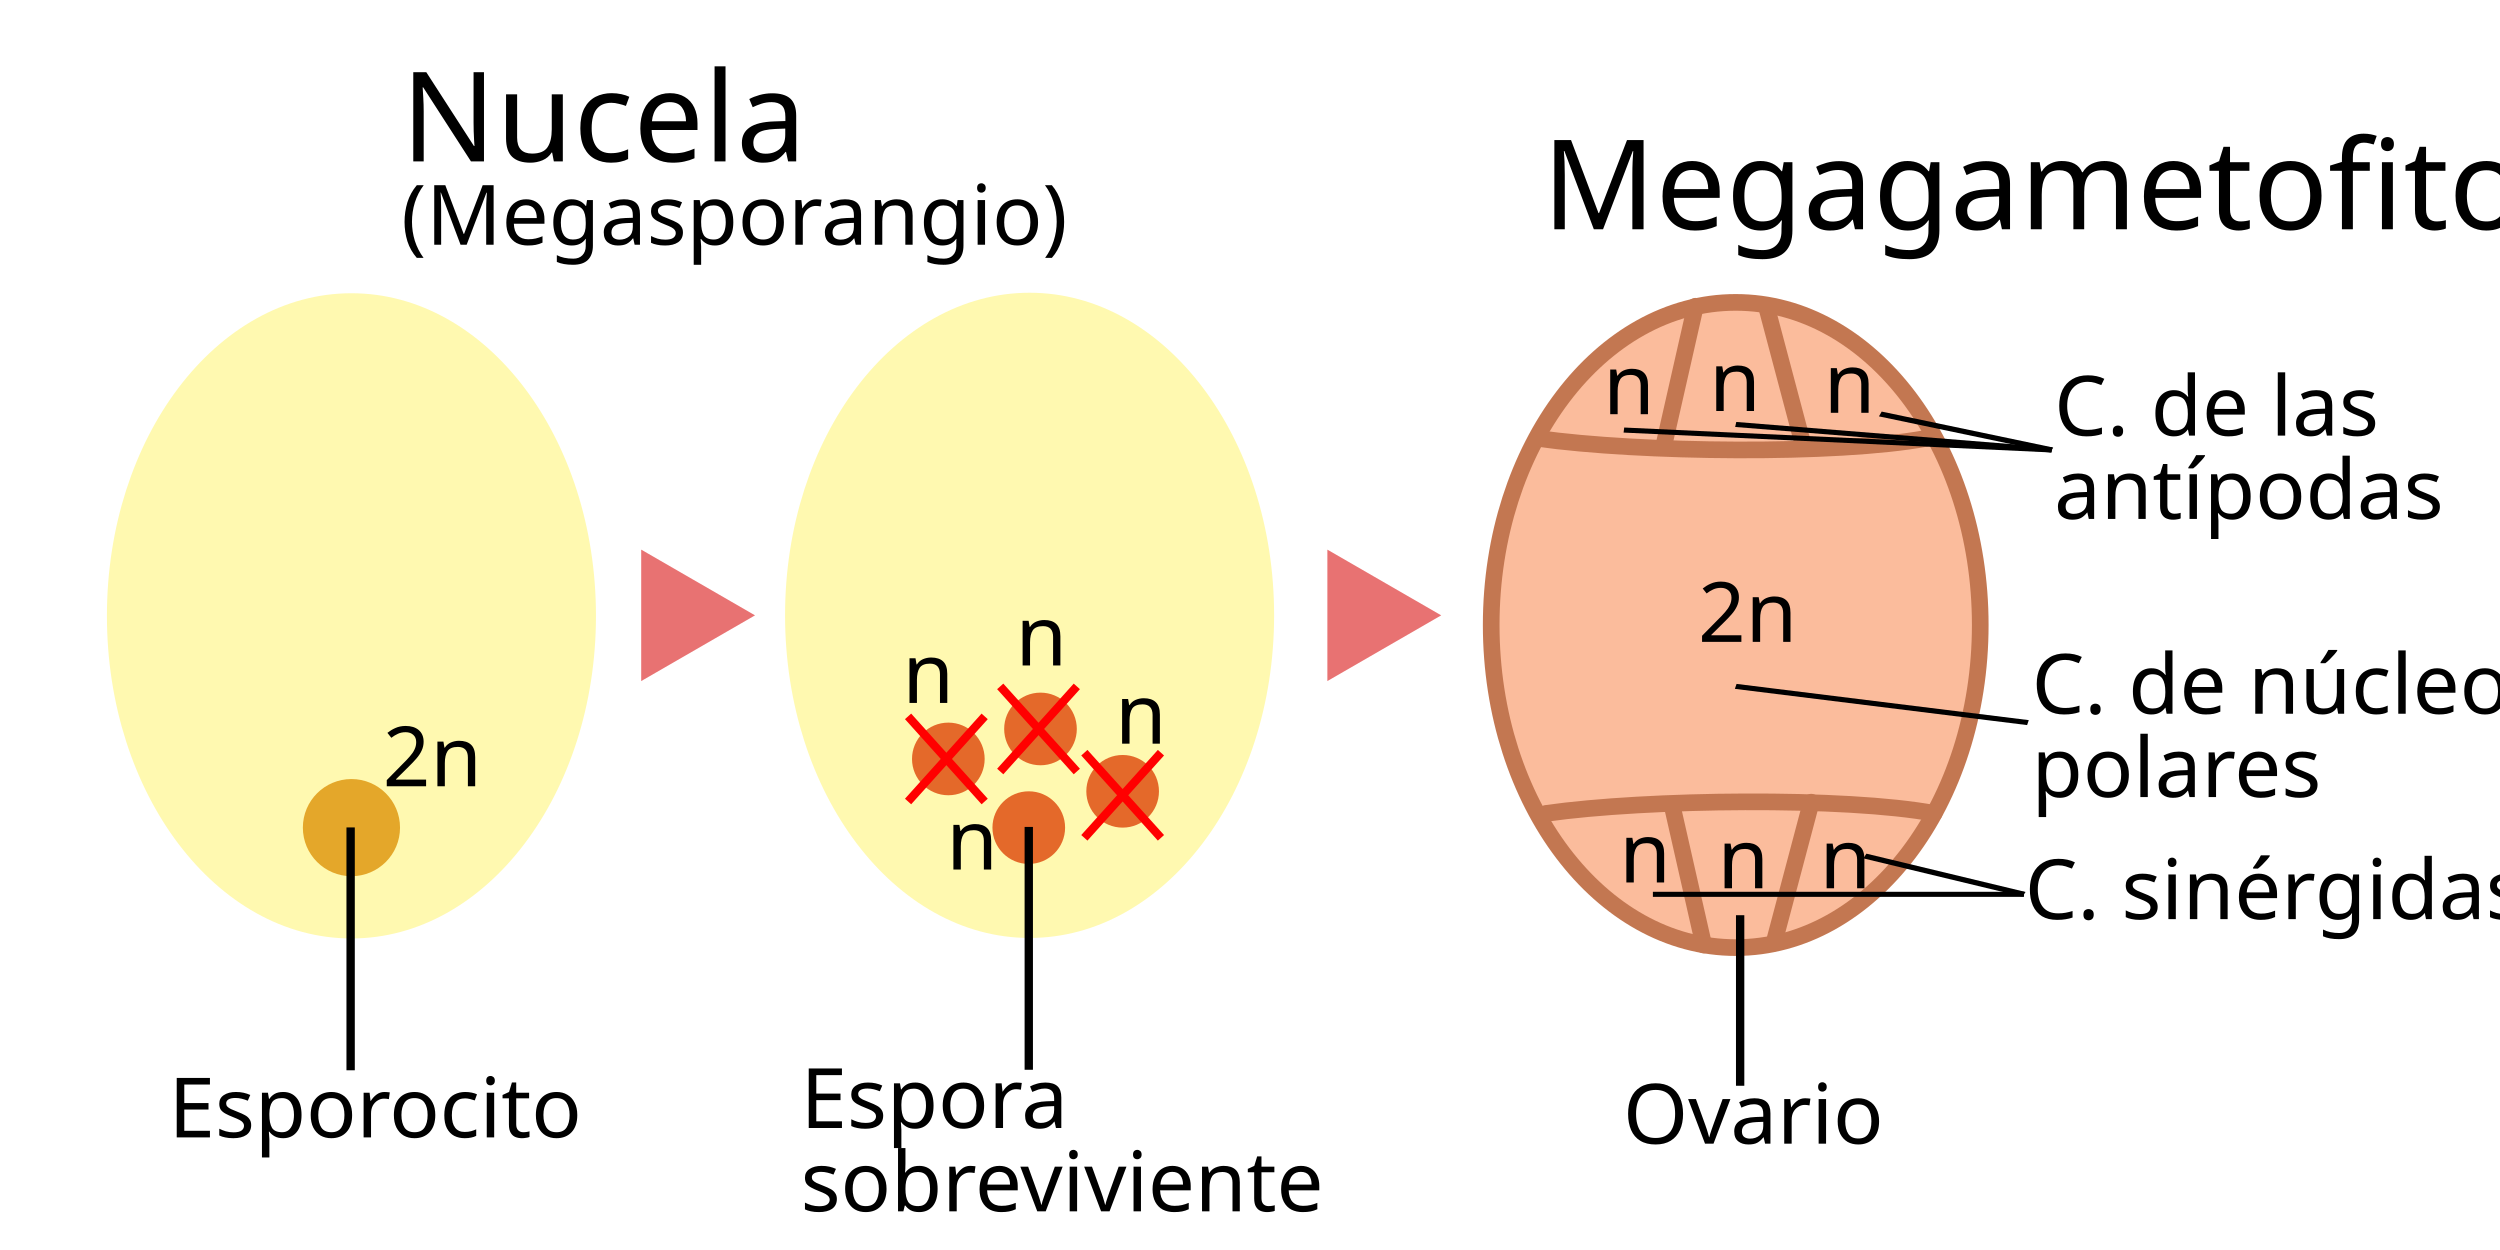
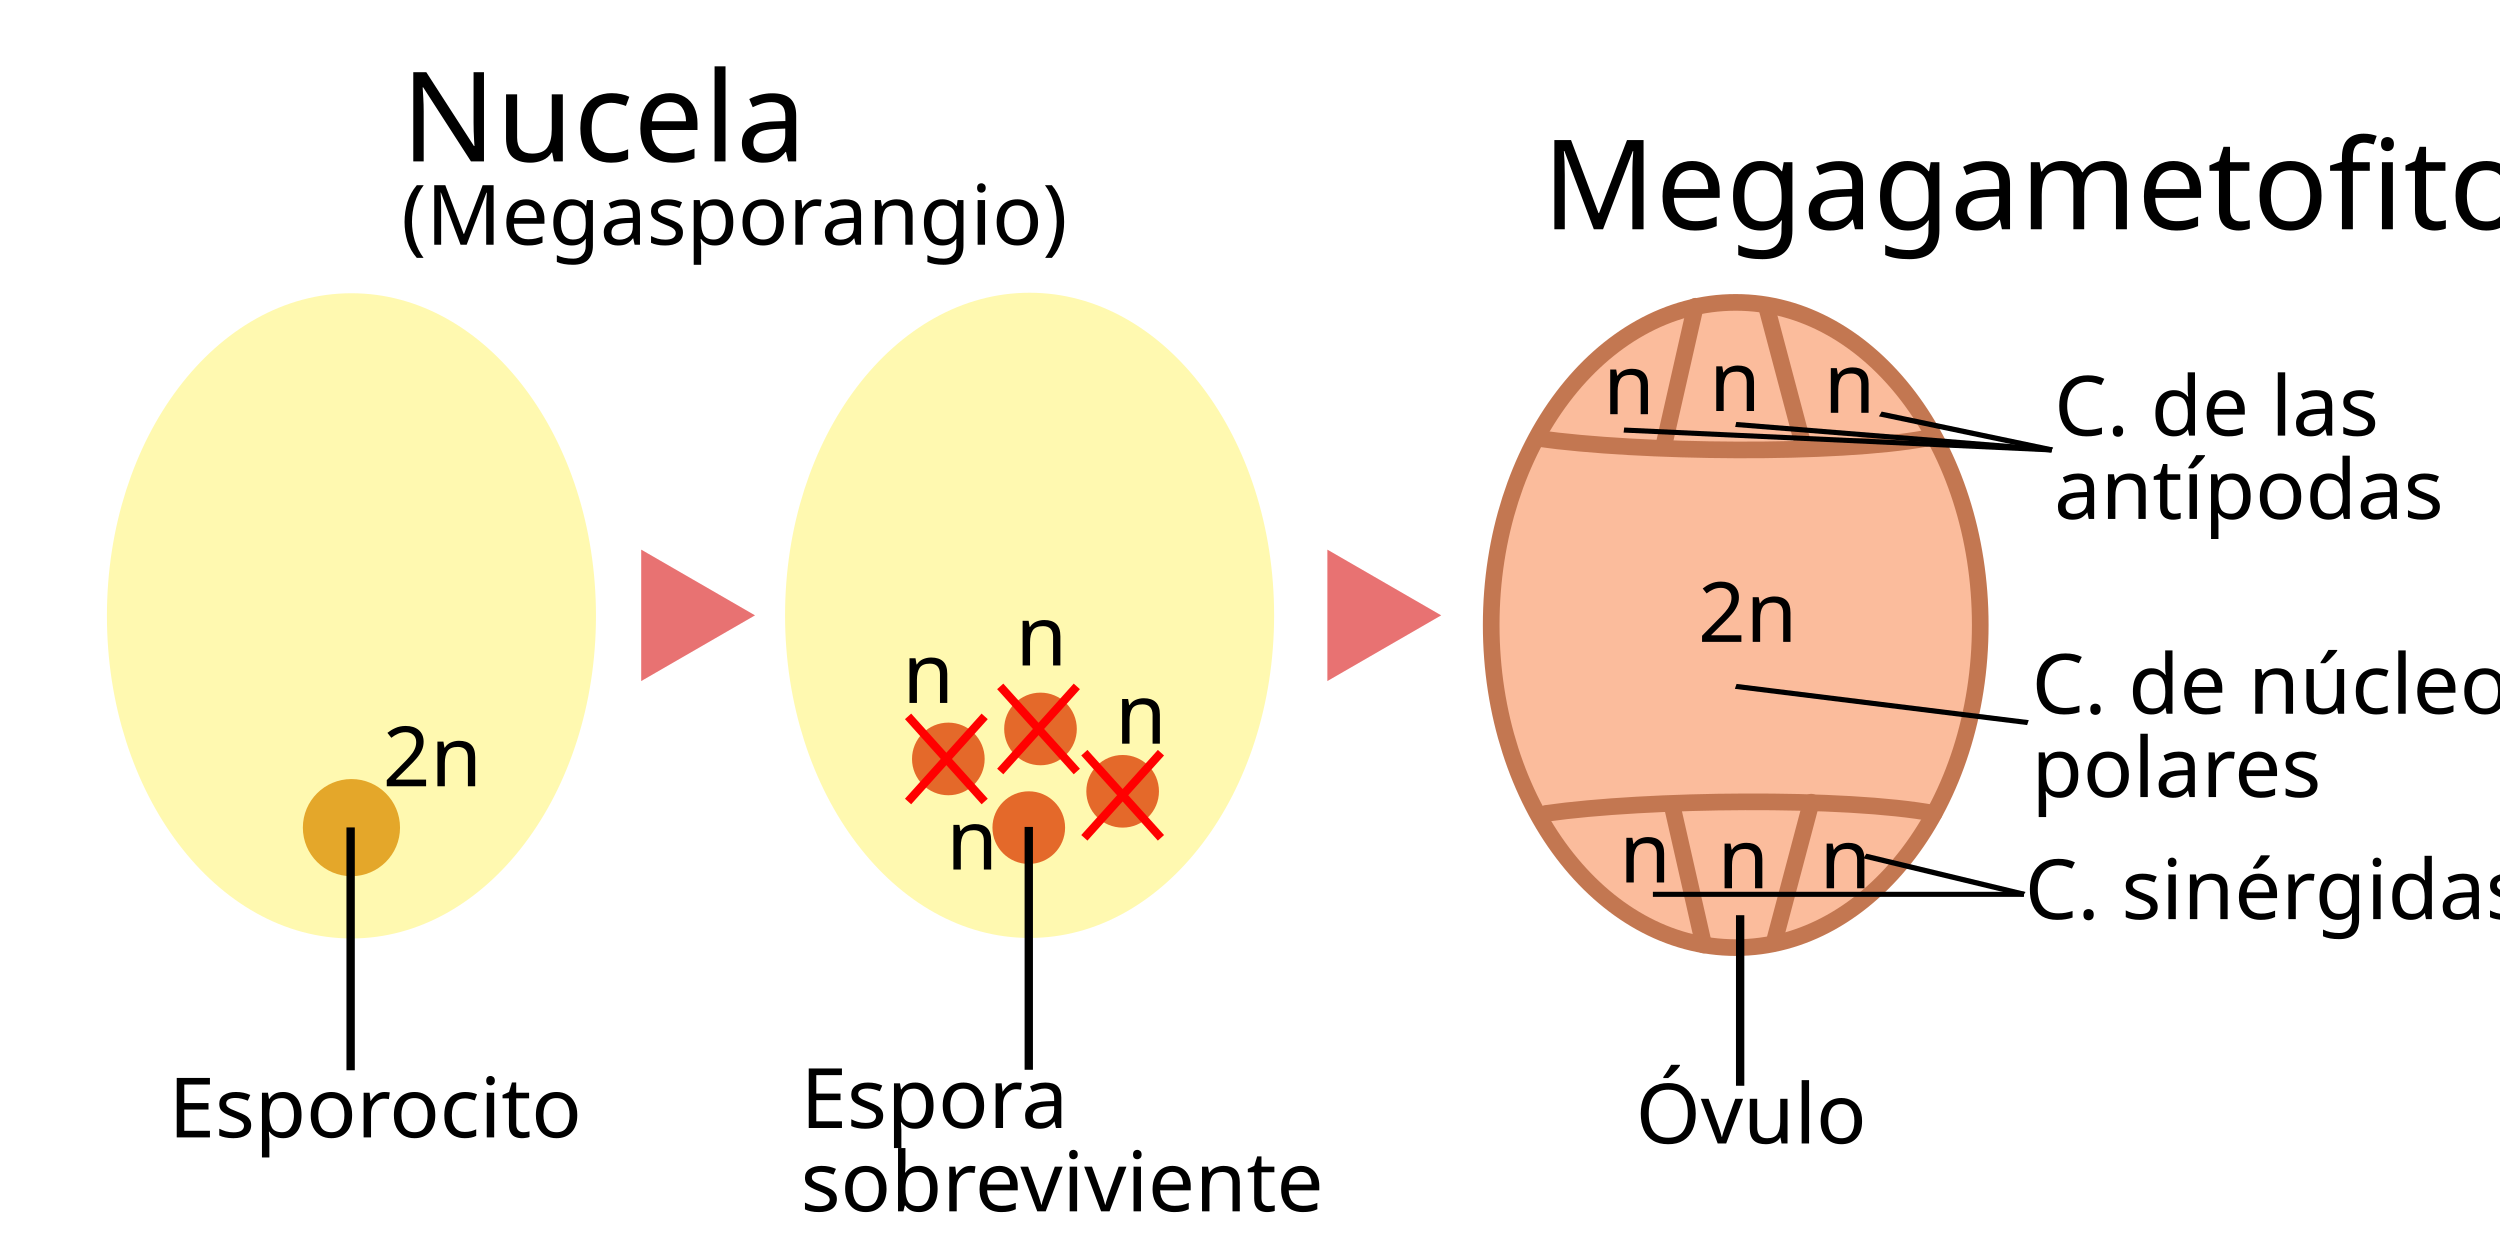
- <svg xmlns="http://www.w3.org/2000/svg" id="eUOcRNPae9n1" viewBox="0 0 300 150" shape-rendering="geometricPrecision" text-rendering="geometricPrecision">
+ <svg xmlns="http://www.w3.org/2000/svg" id="eE3Wxm2cKN41" viewBox="0 0 300 150" shape-rendering="geometricPrecision" text-rendering="geometricPrecision">
  <ellipse rx="29.343" ry="38.713" transform="translate(42.17336 73.90193)" fill="#fff9b0" stroke-width="0" />
  <ellipse rx="29.343" ry="38.713" transform="translate(123.5507 73.8416)" fill="#fff9b0" stroke-width="0" />
  <ellipse rx="29.343" ry="38.713" transform="translate(208.2866 75)" fill="#fbbc9c" stroke="#c37751" stroke-width="2" />
  <ellipse rx="4.359" ry="4.359" transform="translate(113.8005 91.07251)" fill="#e4692a" stroke-width="0" />
  <ellipse rx="4.359" ry="4.359" transform="translate(124.859 87.47429)" fill="#e4692a" stroke-width="0" />
  <ellipse rx="4.359" ry="4.359" transform="translate(123.4528 99.31557)" fill="#e4692a" stroke-width="0" />
  <ellipse rx="4.359" ry="4.359" transform="translate(134.7173 94.95656)" fill="#e4692a" stroke-width="0" />
  <path d="M35.283,78.914v29.142" transform="translate(88.16982 20.31703)" fill="none" stroke="#000" />
  <path d="M35.283,86.018v20.466" transform="translate(173.5342 23.80736)" fill="none" stroke="#000" />
  <text dx="0" dy="0" font-family="&quot;Linux Libertine&quot;" font-size="10" font-weight="400" transform="translate(96.07961 135.3585)" stroke-width="0">
    <tspan y="0" font-weight="400" stroke-width="0">
     Espora
</tspan>
    <tspan x="0" y="10" font-weight="400" stroke-width="0">
sobreviviente
</tspan>
  </text>
-   <text dx="0" dy="0" font-family="&quot;Linux Libertine&quot;" font-size="10" font-weight="400" transform="translate(194.7643 137.2441)" stroke-width="0">
+   <text dx="0" dy="0" font-family="&quot;Linux Libertine&quot;" font-size="10" font-weight="400" transform="translate(196.2842 137.2136)" stroke-width="0">
    <tspan y="0" font-weight="400" stroke-width="0">
- Ovario
+ Óvulo 
</tspan>
  </text>
  <text dx="0" dy="0" font-family="&quot;Linux Libertine&quot;" font-size="10" font-weight="400" transform="translate(242.9732 110.2922)" stroke-width="0">
    <tspan y="0" font-weight="400" stroke-width="0">
C. sinérgidas
</tspan>
  </text>
  <text dx="0" dy="0" font-family="&quot;Linux Libertine&quot;" font-size="10" font-weight="400" transform="translate(243.8005 85.64459)" stroke-width="0">
    <tspan y="0" font-weight="400" stroke-width="0">
C. de núcleos
</tspan>
    <tspan x="0" y="10" font-weight="400" stroke-width="0">
polares
</tspan>
  </text>
  <text dx="0" dy="0" font-family="&quot;Linux Libertine&quot;" font-size="10" font-weight="400" transform="translate(246.5002 52.27137)" stroke-width="0">
    <tspan y="0" font-weight="400" stroke-width="0">
C. de las
</tspan>
    <tspan x="0" y="10" font-weight="400" stroke-width="0">
antípodas
</tspan>
    <tspan x="0" y="20" font-weight="400" stroke-width="0">
 
</tspan>
  </text>
  <ellipse rx="5.83" ry="5.83" transform="translate(42.17336 99.31557)" fill="#e4a72a" stroke-width="0" />
  <text dx="0" dy="0" font-family="&quot;Linux Libertine&quot;" font-size="11.25" font-weight="400" transform="translate(48.14023 19.3674)" stroke-width="0">
    <tspan y="0" font-size="15" font-weight="400" stroke-width="0">
    Nucela
</tspan>
    <tspan x="0" y="10" font-size="10" font-weight="400" stroke-width="0">
(Megasporangio)
</tspan>
    <tspan x="0" y="31.25" font-size="11.25" font-weight="400" stroke-width="0">
 
</tspan>
  </text>
  <text dx="0" dy="0" font-family="&quot;Linux Libertine&quot;" font-size="15" font-weight="400" transform="translate(185.0707 27.50943)" stroke-width="0">
    <tspan y="0" font-weight="400" stroke-width="0">
Megagametofito 
</tspan>
  </text>
  <path d="M35.283,78.914v29.142" transform="translate(6.792453 20.37736)" fill="none" stroke="#000" />
  <text dx="0" dy="0" font-family="&quot;Linux Libertine&quot;" font-size="10" font-weight="400" transform="translate(20.2388 136.4906)" stroke-width="0">
    <tspan y="0" font-weight="400" stroke-width="0">
Esporocito
</tspan>
  </text>
  <text dx="0" dy="0" font-family="&quot;Linux Libertine&quot;" font-size="10" font-weight="400" transform="translate(45.92762 94.3482)" stroke-width="0">
    <tspan y="0" font-weight="400" stroke-width="0">
2n
</tspan>
  </text>
  <text dx="0" dy="0" font-family="&quot;Linux Libertine&quot;" font-size="10" font-weight="400" transform="translate(108.2973 84.35501)" stroke-width="0">
    <tspan y="0" font-weight="400" stroke-width="0">
n
</tspan>
  </text>
  <text dx="0" dy="0" font-family="&quot;Linux Libertine&quot;" font-size="10" font-weight="400" transform="translate(121.8708 79.85551)" stroke-width="0">
    <tspan y="0" font-weight="400" stroke-width="0">
n
</tspan>
  </text>
  <text dx="0" dy="0" font-family="&quot;Linux Libertine&quot;" font-size="10" font-weight="400" transform="translate(192.3823 49.70607)" stroke-width="0">
    <tspan y="0" font-weight="400" stroke-width="0">
n
</tspan>
  </text>
  <text dx="0" dy="0" font-family="&quot;Linux Libertine&quot;" font-size="10" font-weight="400" transform="translate(205.1073 49.31677)" stroke-width="0">
    <tspan y="0" font-weight="400" stroke-width="0">
n
</tspan>
  </text>
  <text dx="0" dy="0" font-family="&quot;Linux Libertine&quot;" font-size="10" font-weight="400" transform="translate(218.8547 49.53923)" stroke-width="0">
    <tspan y="0" font-weight="400" stroke-width="0">
n
</tspan>
  </text>
  <text dx="0" dy="0" font-family="&quot;Linux Libertine&quot;" font-size="10" font-weight="400" transform="translate(133.8098 89.2403)" stroke-width="0">
    <tspan y="0" font-weight="400" stroke-width="0">
n
</tspan>
  </text>
  <text dx="0" dy="0" font-family="&quot;Linux Libertine&quot;" font-size="10" font-weight="400" transform="translate(194.3198 105.8976)" stroke-width="0">
    <tspan y="0" font-weight="400" stroke-width="0">
n
</tspan>
  </text>
  <text dx="0" dy="0" font-family="&quot;Linux Libertine&quot;" font-size="10" font-weight="400" transform="translate(206.1063 106.591)" stroke-width="0">
    <tspan y="0" font-weight="400" stroke-width="0">
n
</tspan>
  </text>
  <text dx="0" dy="0" font-family="&quot;Linux Libertine&quot;" font-size="10" font-weight="400" transform="translate(218.3537 106.591)" stroke-width="0">
    <tspan y="0" font-weight="400" stroke-width="0">
n
</tspan>
  </text>
  <text dx="0" dy="0" font-family="&quot;Linux Libertine&quot;" font-size="10" font-weight="400" transform="translate(203.7633 77.02629)" stroke-width="0">
    <tspan y="0" font-weight="400" stroke-width="0">
2n
</tspan>
  </text>
  <text dx="0" dy="0" font-family="&quot;Linux Libertine&quot;" font-size="10" font-weight="400" transform="translate(113.5639 104.3414)" stroke-width="0">
    <tspan y="0" font-weight="400" stroke-width="0">
n
</tspan>
  </text>
  <g>
    <line x1="-4.596" y1="5.108" x2="4.596" y2="-5.108" transform="translate(113.5639 91.07251)" fill="none" stroke="#f00" />
    <line x1="-4.596" y1="5.108" x2="4.596" y2="-5.108" transform="matrix(-1 0 0 1 113.5639 91.07251)" fill="none" stroke="#f00" />
  </g>
  <g transform="translate(21.15344 4.359005)">
    <line x1="-4.596" y1="5.108" x2="4.596" y2="-5.108" transform="translate(113.5639 91.07251)" fill="none" stroke="#f00" />
    <line x1="-4.596" y1="5.108" x2="4.596" y2="-5.108" transform="matrix(-1 0 0 1 113.5639 91.07251)" fill="none" stroke="#f00" />
  </g>
  <g transform="translate(11.05851-3.598226)">
    <line x1="-4.596" y1="5.108" x2="4.596" y2="-5.108" transform="translate(113.5639 91.07251)" fill="none" stroke="#f00" />
    <line x1="-4.596" y1="5.108" x2="4.596" y2="-5.108" transform="matrix(-1 0 0 1 113.5639 91.07251)" fill="none" stroke="#f00" />
  </g>
  <path d="" transform="translate(7 0)" fill="none" stroke="#3f5787" stroke-width="0.6" />
  <path d="M177.539,50.606c12.141,1.723,35.976,1.974,46.557,0" transform="translate(7 2)" fill="none" stroke="#c37751" stroke-width="2" stroke-linecap="round" />
  <path d="M177.539,50.606c12.141,1.723,35.976,1.974,46.557,0" transform="matrix(1 0 0-1 8 148.2125)" fill="none" stroke="#c37751" stroke-width="2" stroke-linecap="round" />
  <path d="M192.742,53.3l3.709-16.344" transform="translate(7.000001-.204621)" fill="none" stroke="#c37751" stroke-width="2" stroke-linecap="round" />
  <path d="M205.018,36.955l4.336,16.344" transform="translate(7.000001 0)" fill="none" stroke="#c37751" stroke-width="2" stroke-linecap="round" />
  <path d="M205.018,36.955l4.336,16.344" transform="matrix(1 0 0-1 8.000001 149.5617)" fill="none" stroke="#c37751" stroke-width="2" stroke-linecap="round" />
  <path d="M192.742,53.3l3.709-16.344" transform="matrix(1 0 0-1 8.000001 150.3571)" fill="none" stroke="#c37751" stroke-width="2" stroke-linecap="round" />
  <path d="M68.658,88.461l-37.934,5.025" transform="matrix(-1 0 0 0.608436 276.9449-2.886783)" fill="none" stroke="#000" />
  <path d="M51.306,86.393L30.724,93.486" transform="matrix(-1 0 0 0.608436 276.9449-2.886783)" fill="none" stroke="#000" />
  <path d="M82.077,89.562l-51.353,3.923" transform="matrix(-1 0 0 0.608436 276.9449-2.886783)" fill="none" stroke="#000" />
  <path d="M65.292,83.129L30.226,90.274" transform="matrix(-1 0 0 0.608436 273.5783 31.7878)" fill="none" stroke="#000" />
  <path d="M49.323,82.718L30.226,90.274" transform="matrix(-1 0 0 0.608436 273.109 52.39347)" fill="none" stroke="#000" />
  <path d="M74.762,90.274l-44.535 0" transform="matrix(-1 0 0 0.608436 273.109 52.39347)" fill="none" stroke="#000" />
  <polygon points="-18.094,1.34 -10.208,15 -25.981,15 -18.094,1.34" transform="matrix(0 1-1 0 91.9434 91.93604)" fill="#e87272" stroke-width="0" />
  <polygon points="-18.094,1.34 -10.208,15 -25.981,15 -18.094,1.34" transform="matrix(0 1-1 0 174.2839 91.93604)" fill="#e87272" stroke-width="0" />
</svg>
